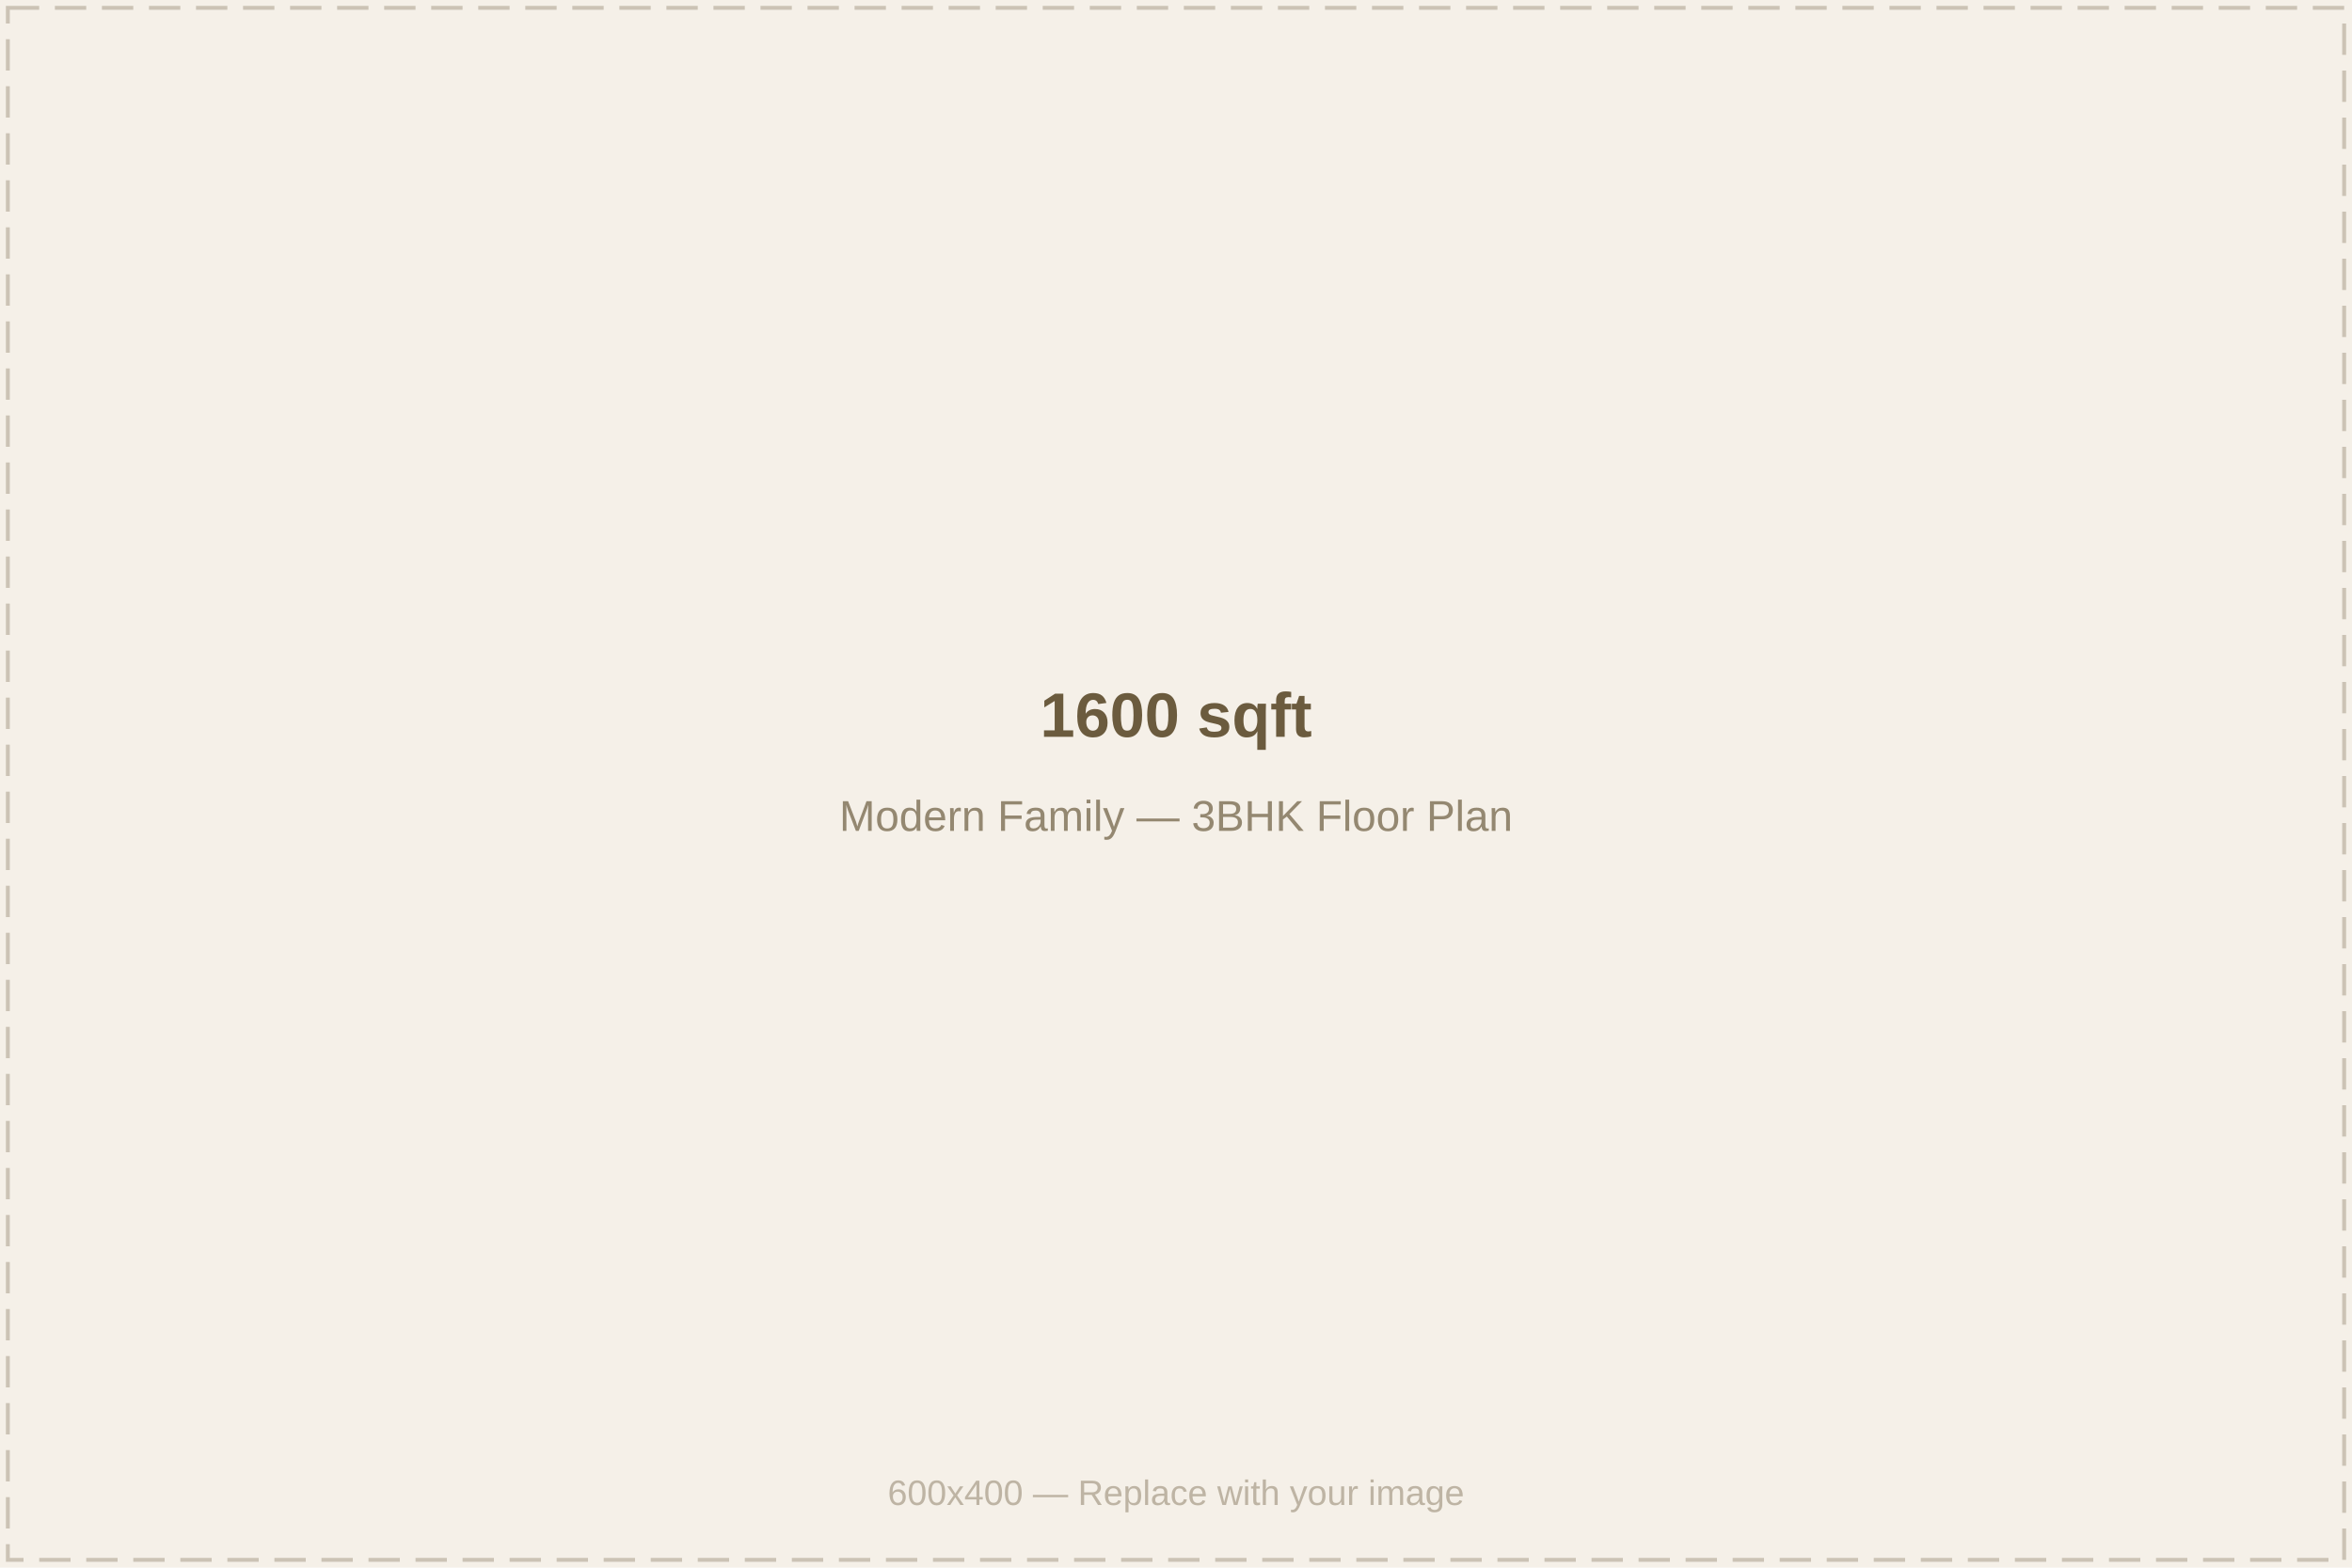
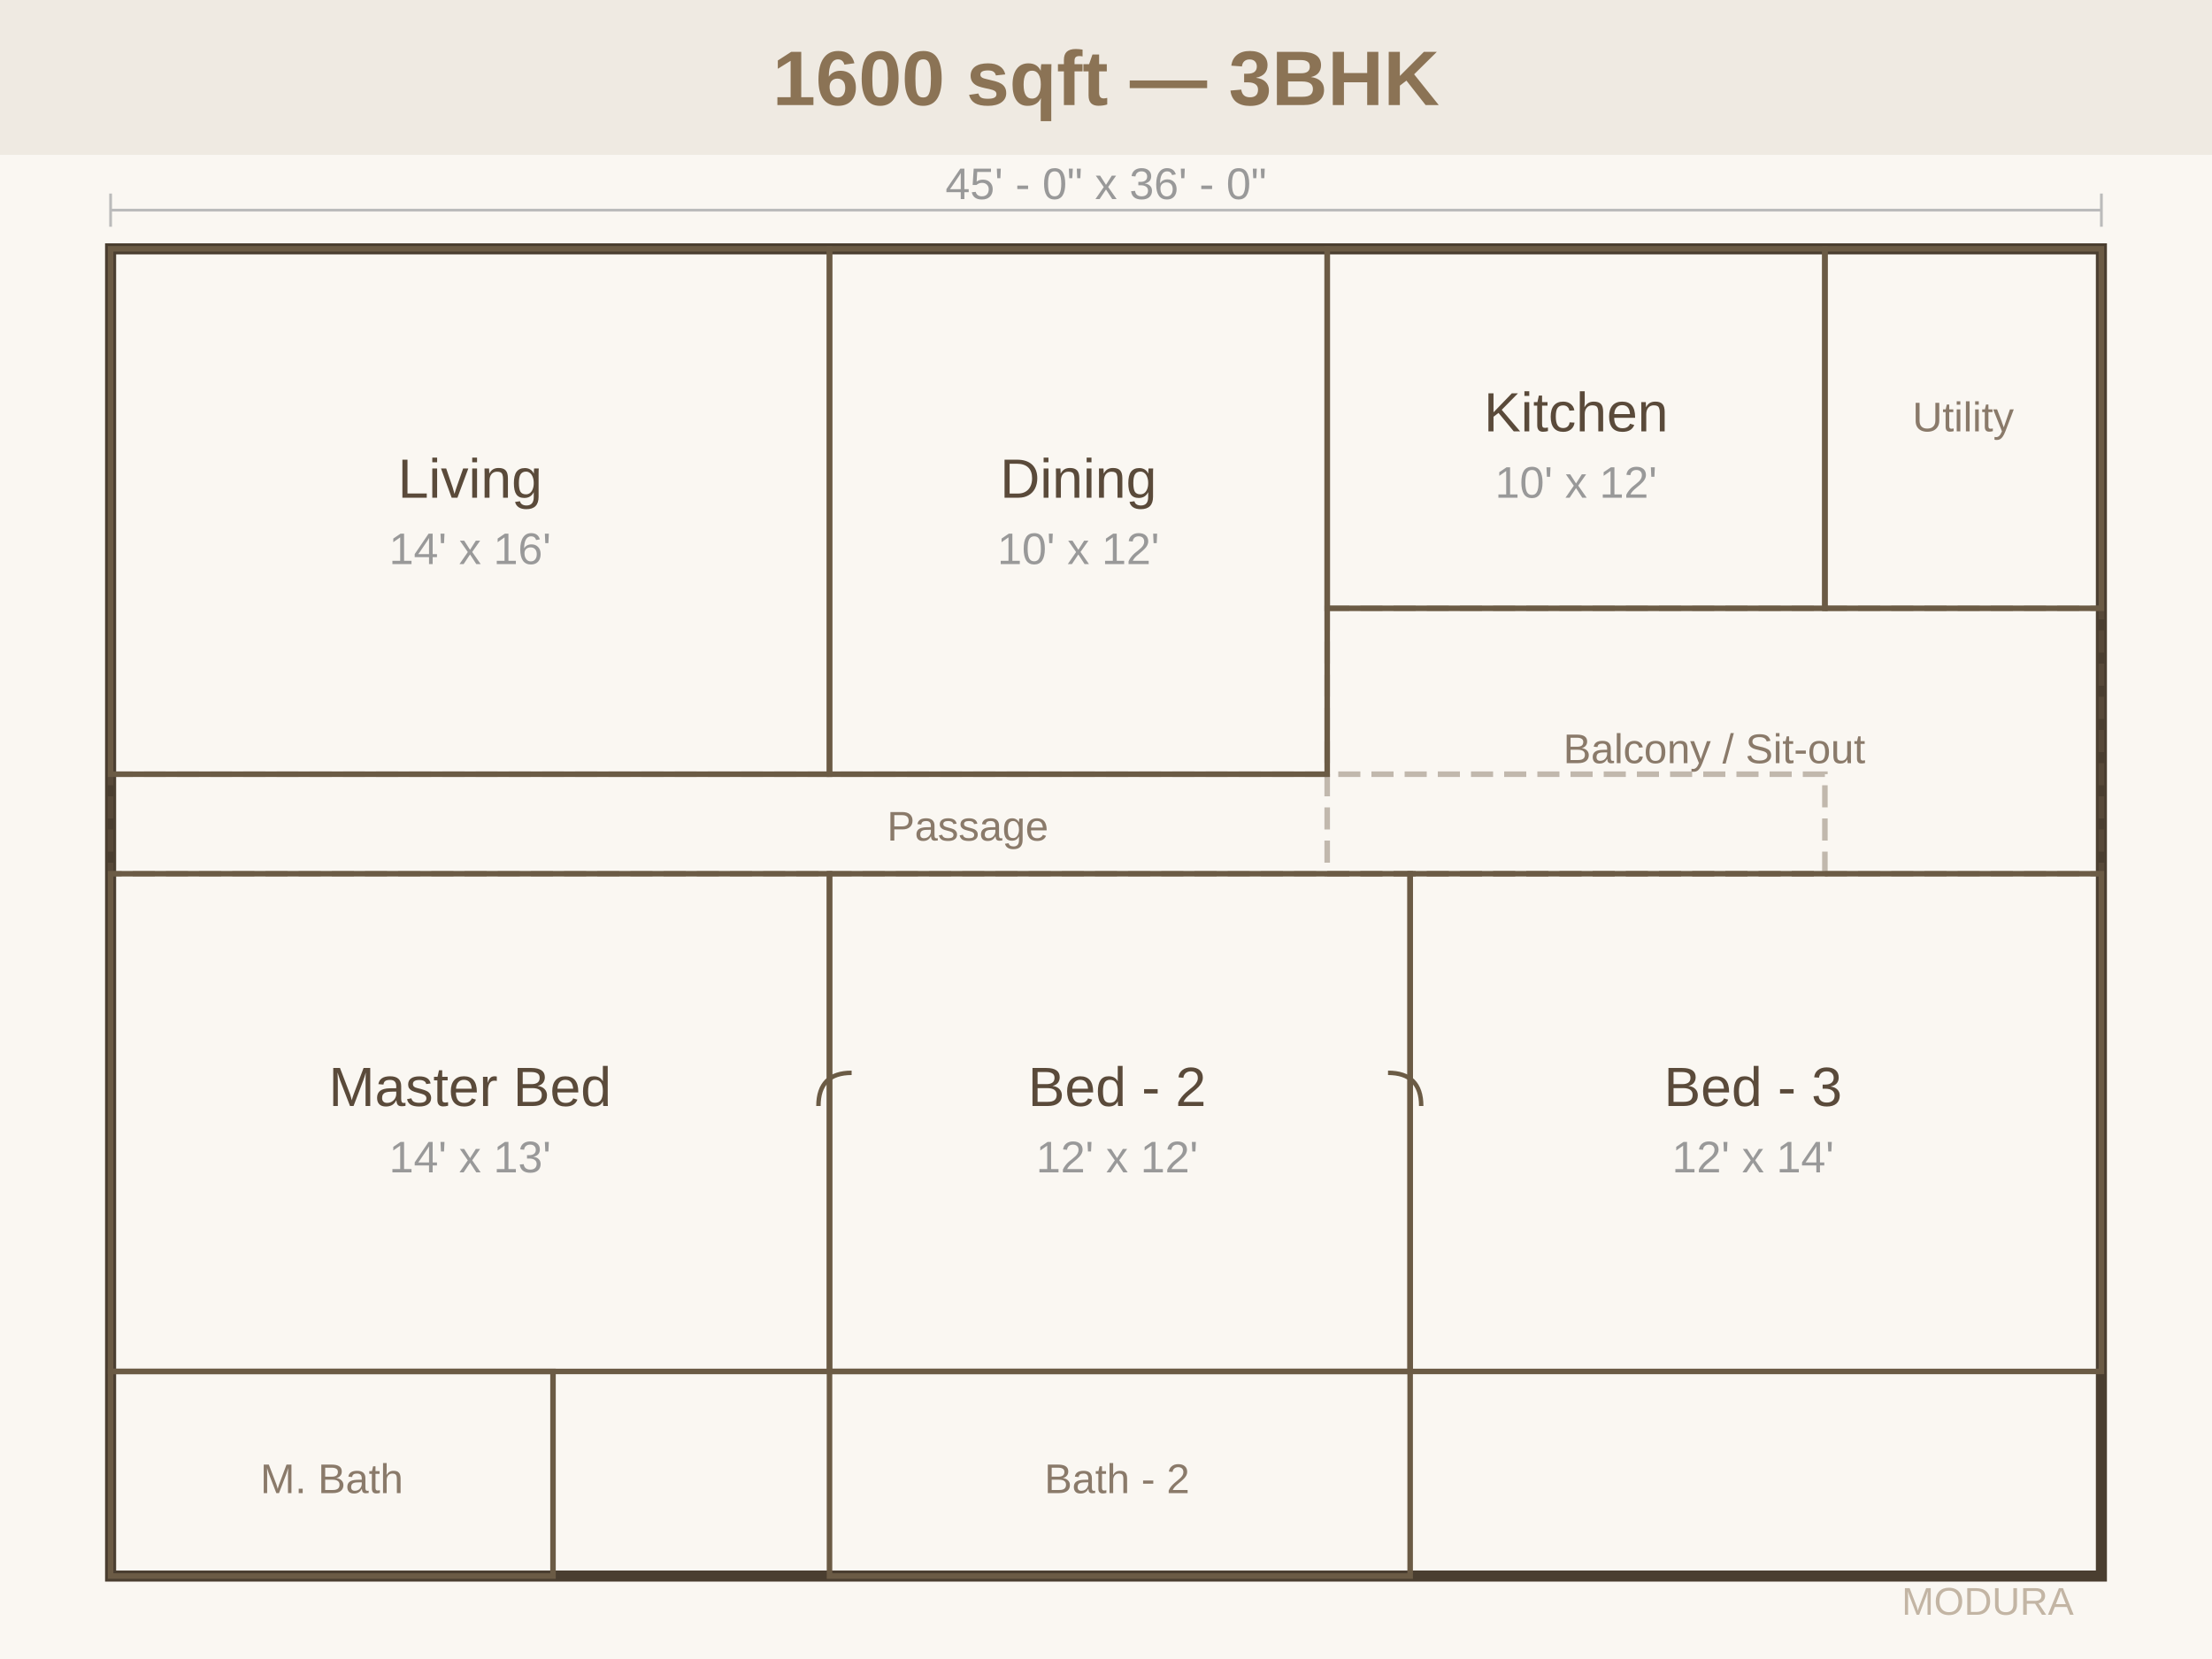
- <svg xmlns="http://www.w3.org/2000/svg" width="600" height="400" viewBox="0 0 600 400">
-   <rect width="600" height="400" fill="#f5f0e8" />
-   <rect x="2" y="2" width="596" height="396" fill="none" stroke="#6b5b3e" stroke-width="1" stroke-dasharray="8,4" opacity="0.3" />
-   <text x="300" y="188" text-anchor="middle" font-family="Arial,sans-serif" font-size="16" font-weight="bold" fill="#6b5b3e">1600 sqft</text>
-   <text x="300" y="212" text-anchor="middle" font-family="Arial,sans-serif" font-size="11" fill="#6b5b3e" opacity="0.7">Modern Family — 3BHK Floor Plan</text>
-   <text x="300" y="384" text-anchor="middle" font-family="Arial,sans-serif" font-size="9" fill="#6b5b3e" opacity="0.4">600x400 — Replace with your image</text>
+ <svg xmlns="http://www.w3.org/2000/svg" width="400" height="300" viewBox="0 0 400 300">
+   <defs>
+     <style>
+       .room { fill: none; stroke: #6b5b45; stroke-width: 1; }
+       .wall { stroke: #4a3e30; stroke-width: 2; fill: none; }
+       .label { font-family: 'Segoe UI', Arial, sans-serif; font-size: 10px; fill: #5a4a3a; text-anchor: middle; }
+       .label-sm { font-family: 'Segoe UI', Arial, sans-serif; font-size: 7.5px; fill: #8a7a6a; text-anchor: middle; }
+       .dim { font-family: 'Segoe UI', Arial, sans-serif; font-size: 8px; fill: #999; text-anchor: middle; }
+       .title { font-family: 'Segoe UI', Arial, sans-serif; font-size: 14px; fill: #8b7355; font-weight: 600; text-anchor: middle; }
+       .door { fill: none; stroke: #6b5b45; stroke-width: 0.8; }
+     </style>
+   </defs>
+   <rect width="400" height="300" fill="#faf7f2" />
+   <rect x="0" y="0" width="400" height="28" fill="#8b7355" opacity="0.1" />
+   <text x="200" y="19" class="title">1600 sqft — 3BHK</text>
+   <line x1="20" y1="38" x2="380" y2="38" stroke="#bbb" stroke-width="0.5" />
+   <line x1="20" y1="35" x2="20" y2="41" stroke="#bbb" stroke-width="0.5" />
+   <line x1="380" y1="35" x2="380" y2="41" stroke="#bbb" stroke-width="0.5" />
+   <text x="200" y="36" class="dim">45' - 0" x 36' - 0"</text>
+   <rect x="20" y="45" width="360" height="240" class="wall" />
+   <rect x="20" y="45" width="130" height="95" class="room" />
+   <text x="85" y="90" class="label">Living</text>
+   <text x="85" y="102" class="dim">14' x 16'</text>
+   <rect x="150" y="45" width="90" height="95" class="room" />
+   <text x="195" y="90" class="label">Dining</text>
+   <text x="195" y="102" class="dim">10' x 12'</text>
+   <rect x="240" y="45" width="90" height="65" class="room" />
+   <text x="285" y="78" class="label">Kitchen</text>
+   <text x="285" y="90" class="dim">10' x 12'</text>
+   <rect x="330" y="45" width="50" height="65" class="room" />
+   <text x="355" y="78" class="label-sm">Utility</text>
+   <rect x="20" y="140" width="310" height="18" class="room" stroke-dasharray="4,2" opacity="0.4" />
+   <text x="175" y="152" class="label-sm">Passage</text>
+   <rect x="20" y="158" width="130" height="90" class="room" />
+   <text x="85" y="200" class="label">Master Bed</text>
+   <text x="85" y="212" class="dim">14' x 13'</text>
+   <rect x="20" y="248" width="80" height="37" class="room" />
+   <text x="60" y="270" class="label-sm">M. Bath</text>
+   <rect x="150" y="158" width="105" height="90" class="room" />
+   <text x="202" y="200" class="label">Bed - 2</text>
+   <text x="202" y="212" class="dim">12' x 12'</text>
+   <rect x="255" y="158" width="125" height="90" class="room" />
+   <text x="317" y="200" class="label">Bed - 3</text>
+   <text x="317" y="212" class="dim">12' x 14'</text>
+   <rect x="150" y="248" width="105" height="37" class="room" />
+   <text x="202" y="270" class="label-sm">Bath - 2</text>
+   <rect x="240" y="110" width="140" height="48" class="room" stroke-dasharray="4,2" opacity="0.4" />
+   <text x="310" y="138" class="label-sm">Balcony / Sit-out</text>
+   <path d="M 148 200 Q 148 194 154 194" class="door" />
+   <path d="M 257 200 Q 257 194 251 194" class="door" />
+   <text x="375" y="292" font-family="Segoe UI, Arial, sans-serif" font-size="7" fill="#8b7355" opacity="0.5" text-anchor="end">MODURA</text>
</svg>
